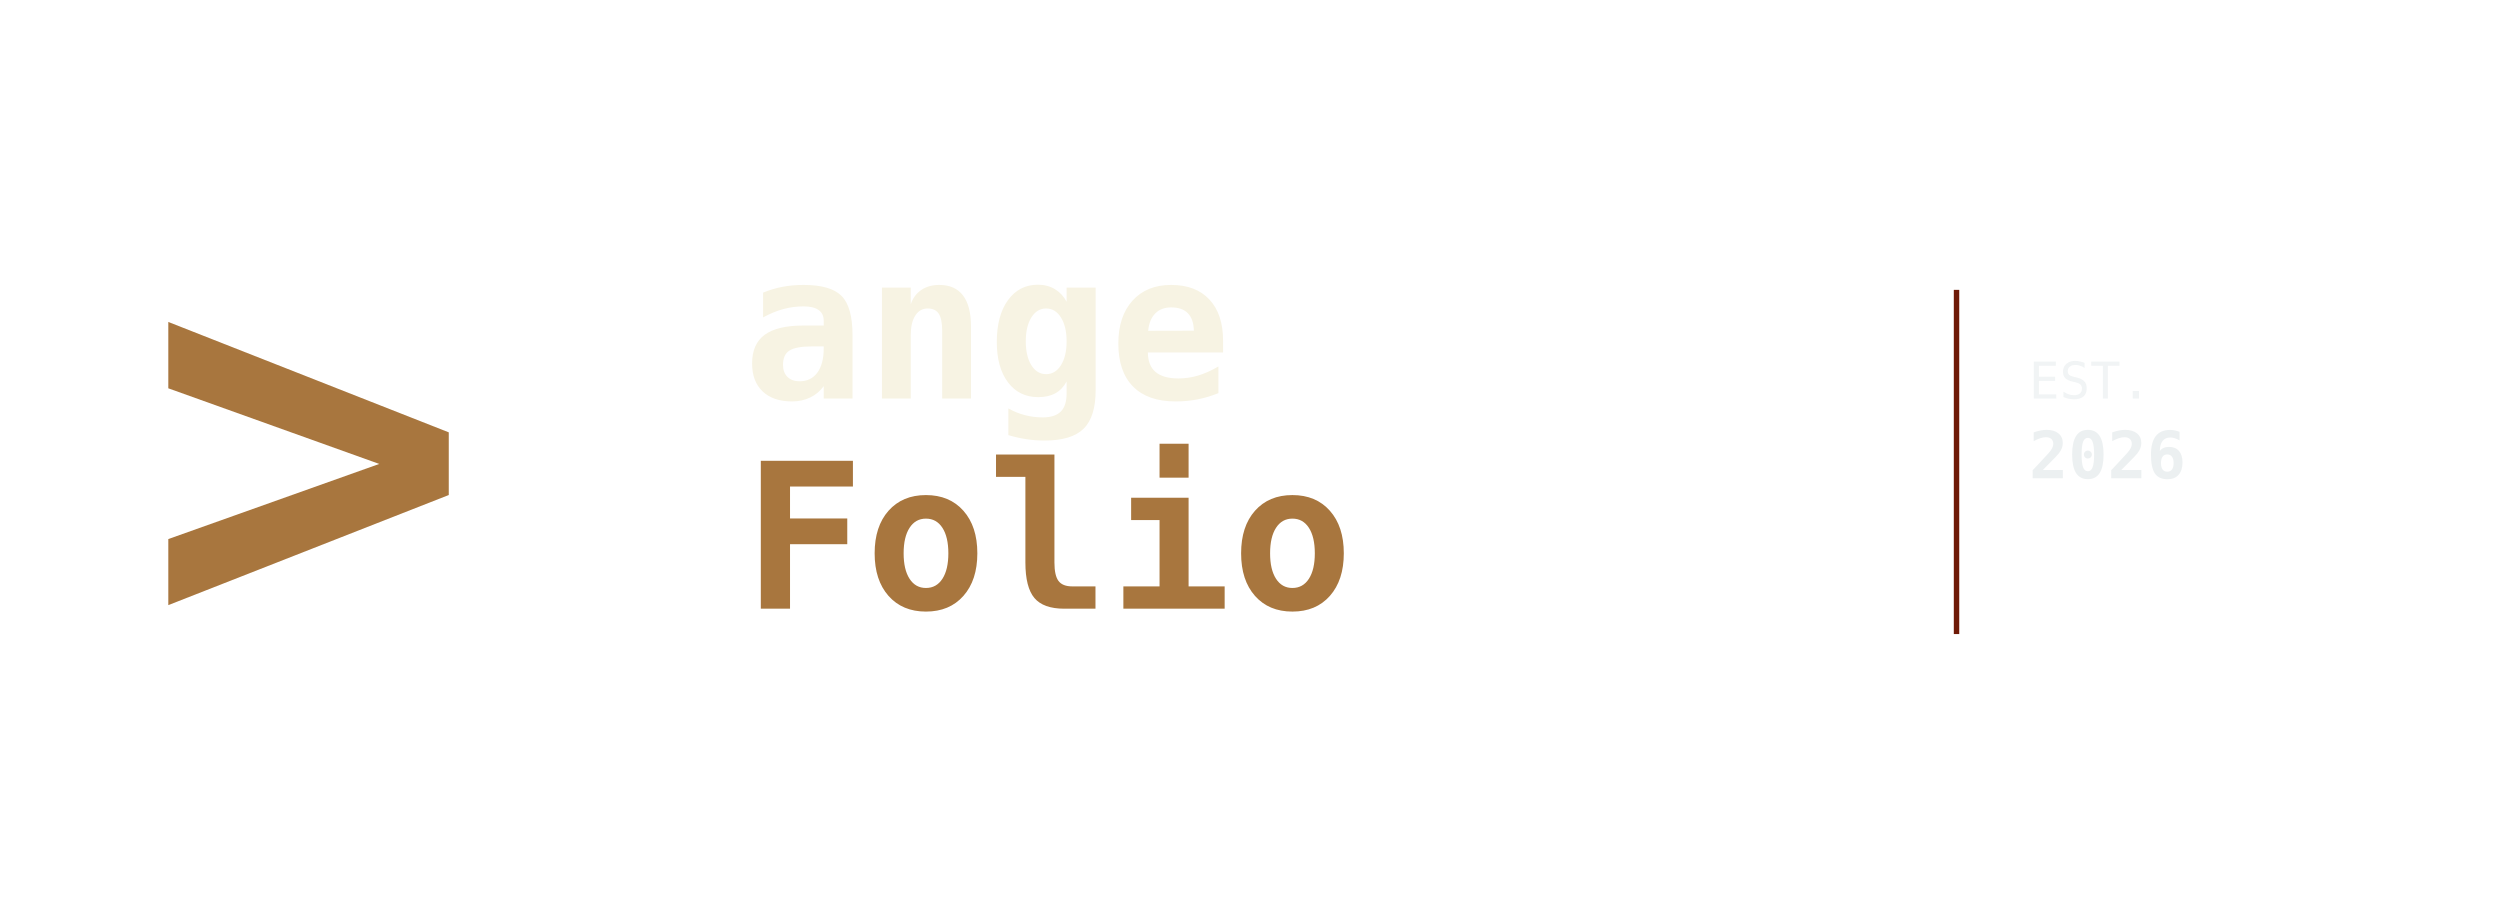
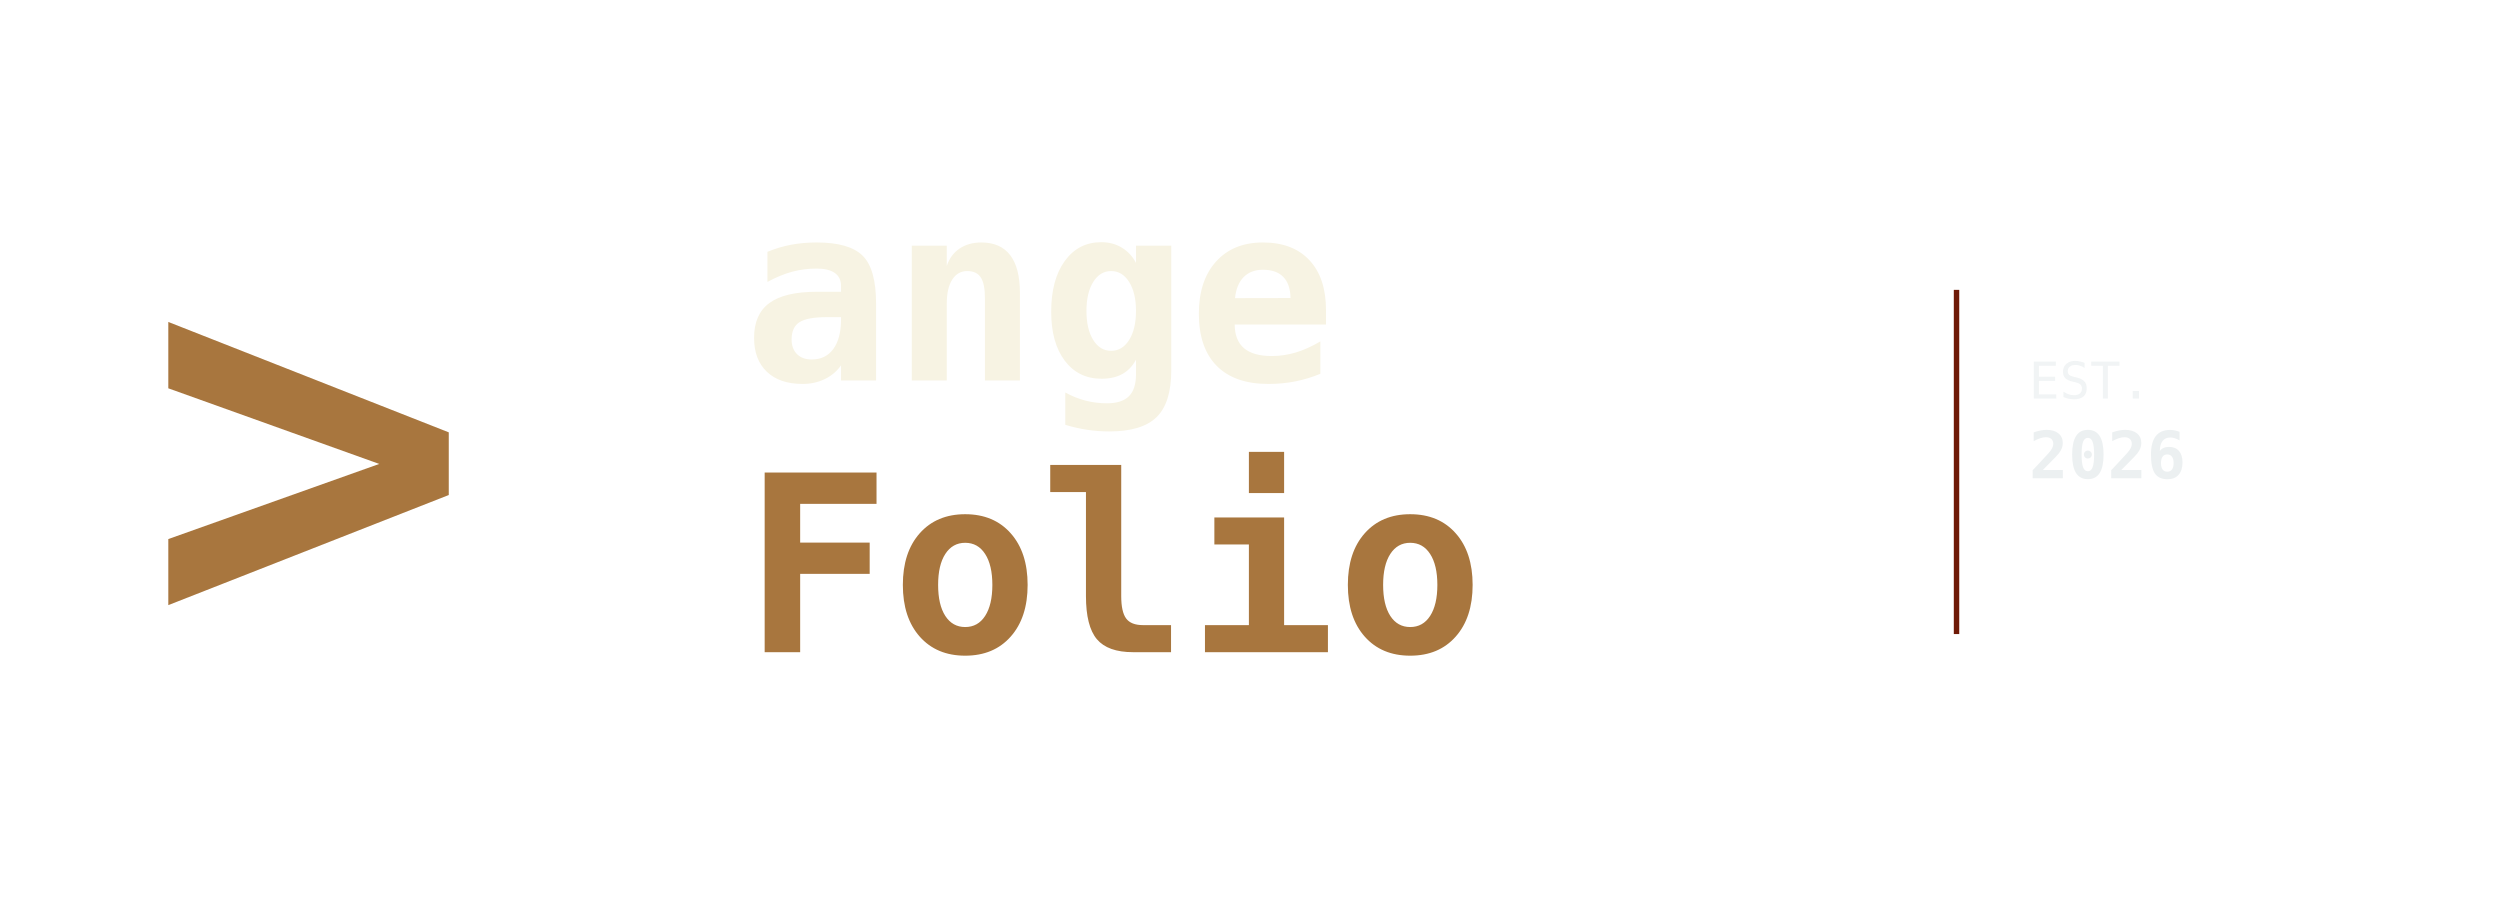
<svg xmlns="http://www.w3.org/2000/svg" width="100%" viewBox="0 0 690 250" role="img" style="">
  <defs>
    <marker id="arrow" viewBox="0 0 10 10" refX="8" refY="5" markerWidth="6" markerHeight="6" orient="auto-start-reverse">
      <path d="M2 1L8 5L2 9" fill="none" stroke="context-stroke" stroke-width="1.5" />
    </marker>
  </defs>
  <text x="40" y="175" font-family="Fira Code, monospace" font-size="150" font-weight="700" fill="#A8763E" style="fill:rgb(168, 118, 62);stroke:none;color:rgb(11, 11, 11);stroke-width:1px;stroke-linecap:butt;stroke-linejoin:miter;opacity:1;font-family:Fira Code, monospace;font-size:150px;font-weight:700;text-anchor:start;dominant-baseline:auto">&gt;</text>
-   <text x="205" y="110" font-family="Fira Code, monospace" font-size="56" font-weight="700" fill="#F7F3E3" style="fill:rgb(247, 243, 227);stroke:none;color:rgb(11, 11, 11);stroke-width:1px;stroke-linecap:butt;stroke-linejoin:miter;opacity:1;font-family:Fira Code, monospace;font-size:56px;font-weight:700;text-anchor:start;dominant-baseline:auto">ange</text>
-   <text x="205" y="168" font-family="Fira Code, monospace" font-size="56" font-weight="700" fill="#A8763E" style="fill:rgb(168, 118, 62);stroke:none;color:rgb(11, 11, 11);stroke-width:1px;stroke-linecap:butt;stroke-linejoin:miter;opacity:1;font-family:Fira Code, monospace;font-size:56px;font-weight:700;text-anchor:start;dominant-baseline:auto">Folio</text>
+   <text x="205" y="105" font-family="Fira Code, monospace" font-size="68" font-weight="700" fill="#F7F3E3" style="fill:rgb(247, 243, 227);stroke:none;color:rgb(11, 11, 11);stroke-width:1px;stroke-linecap:butt;stroke-linejoin:miter;opacity:1;font-family:Fira Code, monospace;font-size:68px;font-weight:700;text-anchor:start;dominant-baseline:auto">ange</text>
+   <text x="205" y="180" font-family="Fira Code, monospace" font-size="68" font-weight="700" fill="#A8763E" style="fill:rgb(168, 118, 62);stroke:none;color:rgb(11, 11, 11);stroke-width:1px;stroke-linecap:butt;stroke-linejoin:miter;opacity:1;font-family:Fira Code, monospace;font-size:68px;font-weight:700;text-anchor:start;dominant-baseline:auto">Folio</text>
  <line x1="540" y1="80" x2="540" y2="175" stroke="#6F1A07" stroke-width="1.5" style="fill:rgb(0, 0, 0);stroke:rgb(111, 26, 7);color:rgb(11, 11, 11);stroke-width:1.5px;stroke-linecap:butt;stroke-linejoin:miter;opacity:1;font-family:&quot;Anthropic Sans&quot;, -apple-system, BlinkMacSystemFont, &quot;Segoe UI&quot;, sans-serif;font-size:16px;font-weight:400;text-anchor:start;dominant-baseline:auto" />
  <text x="560" y="110" font-family="Fira Code, monospace" font-size="14" fill="#ECF0F1" opacity="0.75" style="fill:rgb(236, 240, 241);stroke:none;color:rgb(11, 11, 11);stroke-width:1px;stroke-linecap:butt;stroke-linejoin:miter;opacity:0.75;font-family:Fira Code, monospace;font-size:14px;font-weight:400;text-anchor:start;dominant-baseline:auto">EST.</text>
  <text x="560" y="132" font-family="Fira Code, monospace" font-size="18" font-weight="700" fill="#ECF0F1" style="fill:rgb(236, 240, 241);stroke:none;color:rgb(11, 11, 11);stroke-width:1px;stroke-linecap:butt;stroke-linejoin:miter;opacity:1;font-family:Fira Code, monospace;font-size:18px;font-weight:700;text-anchor:start;dominant-baseline:auto">2026</text>
</svg>
